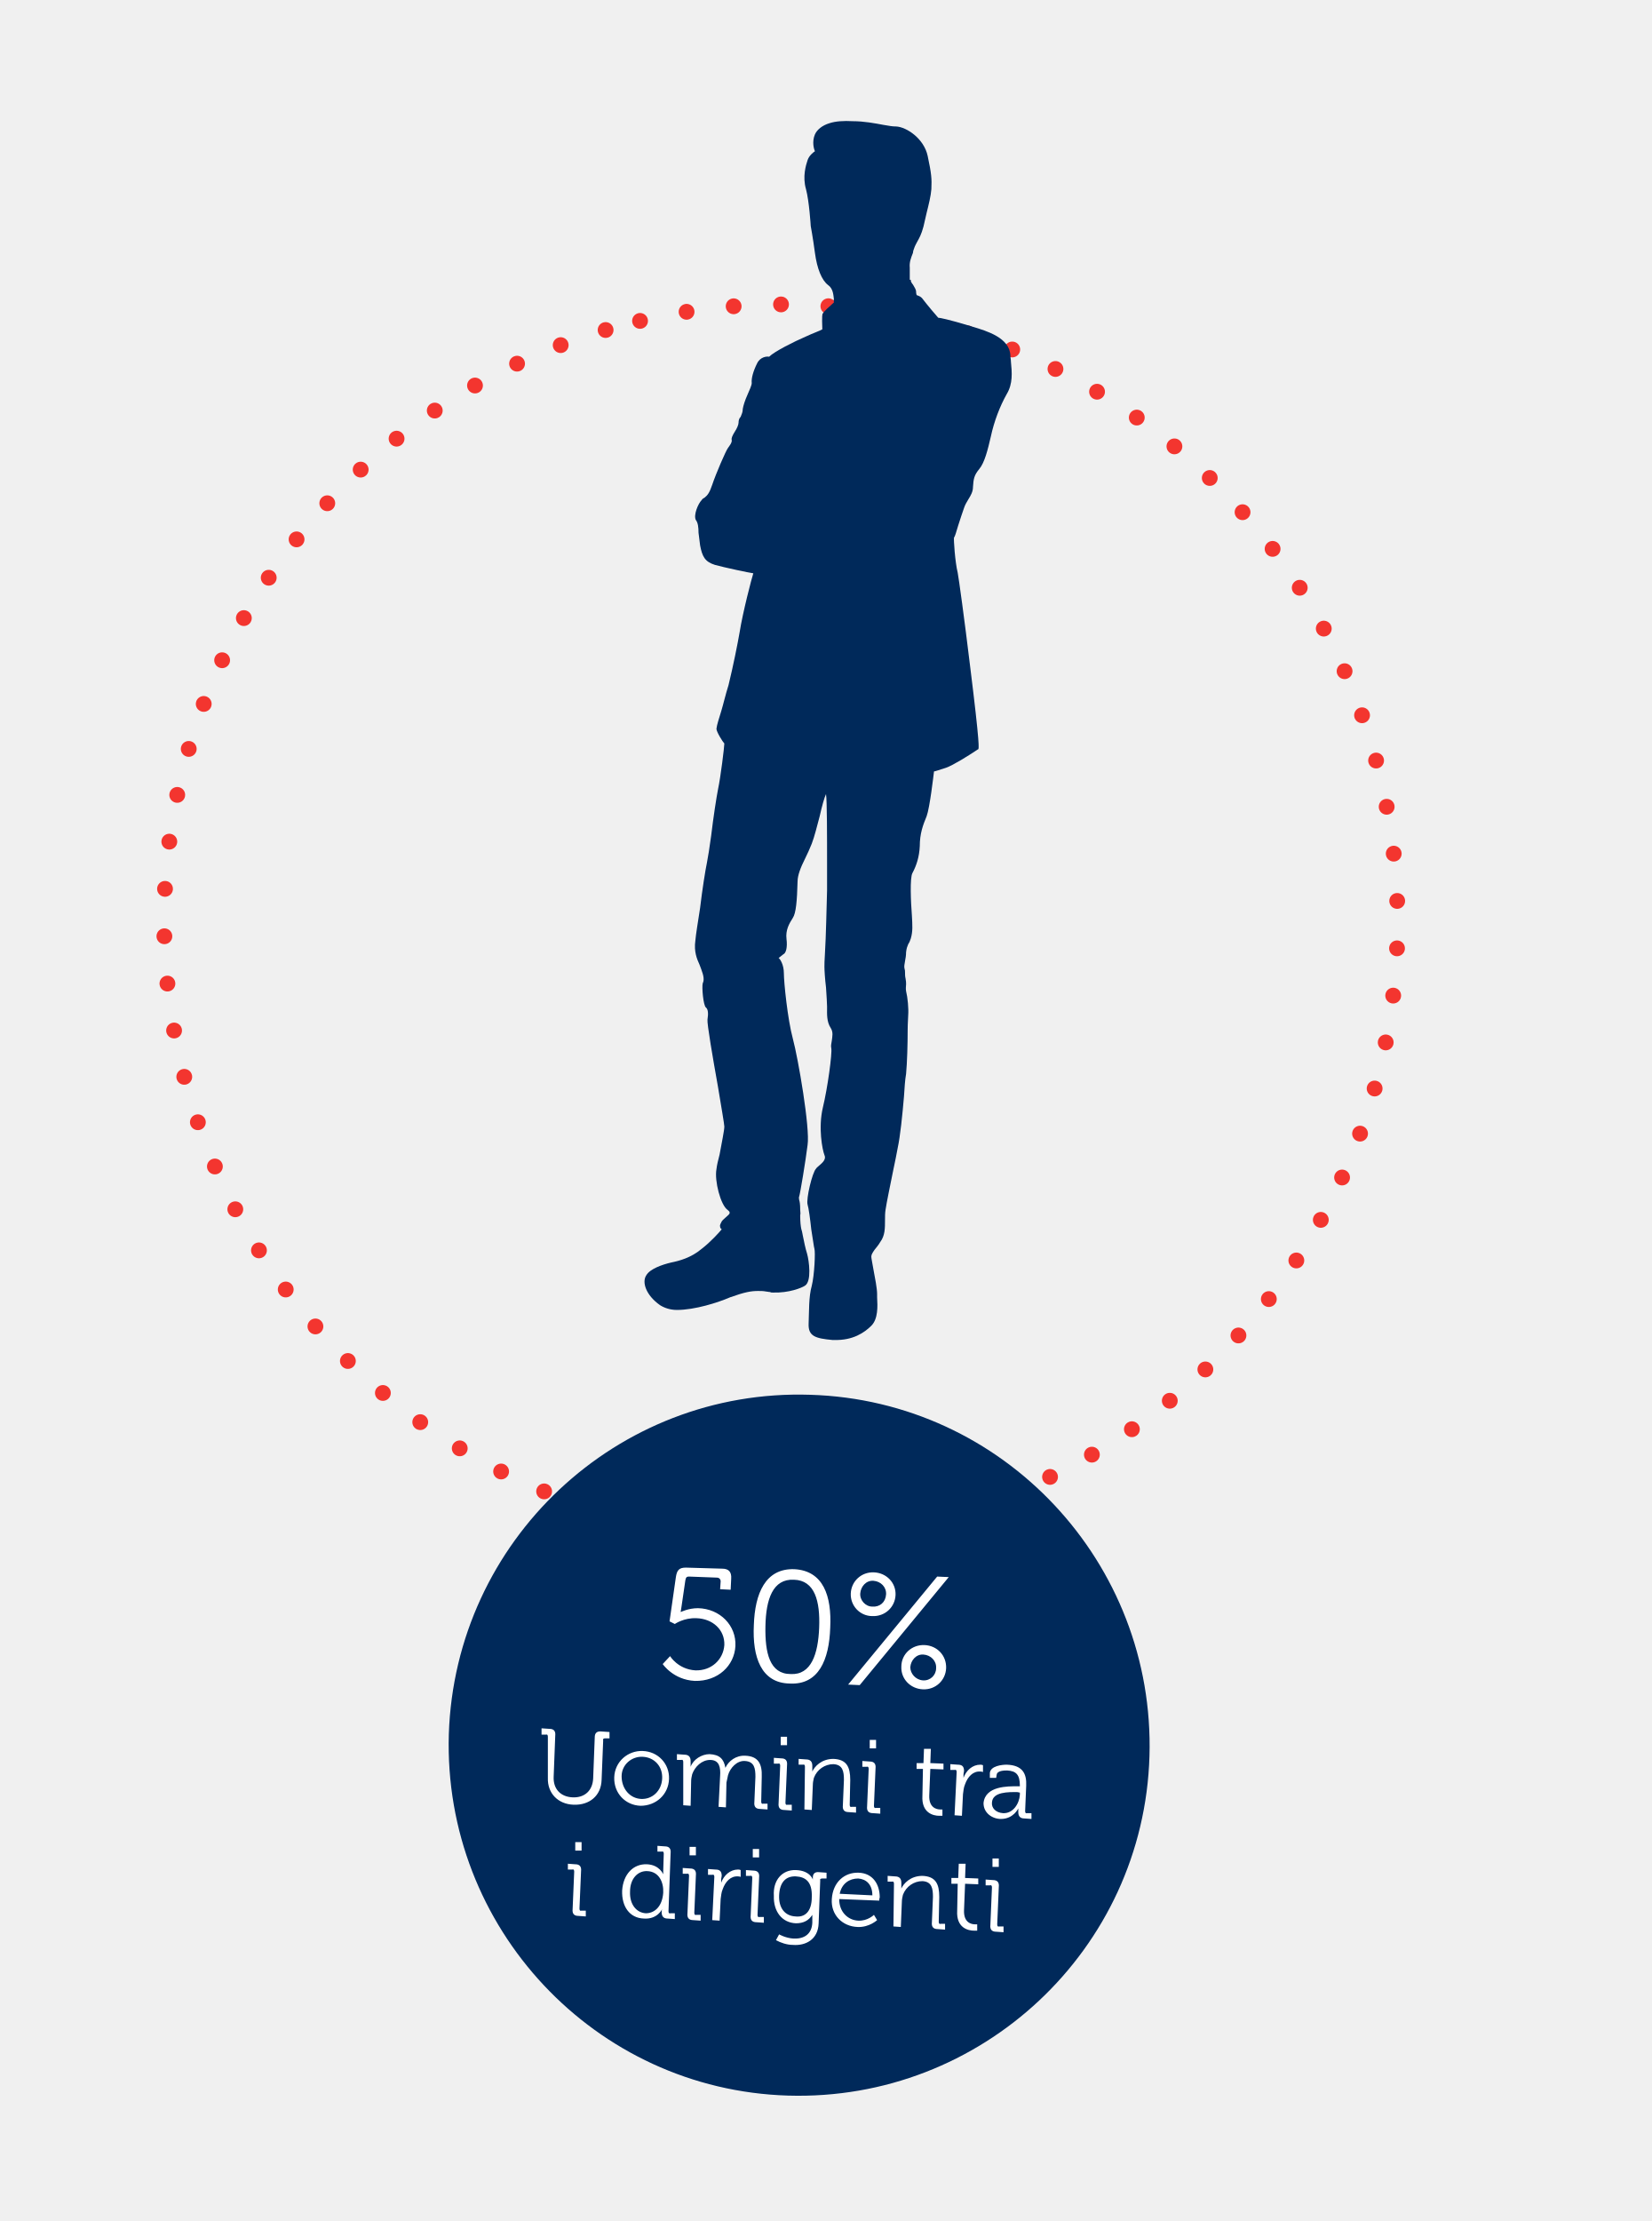
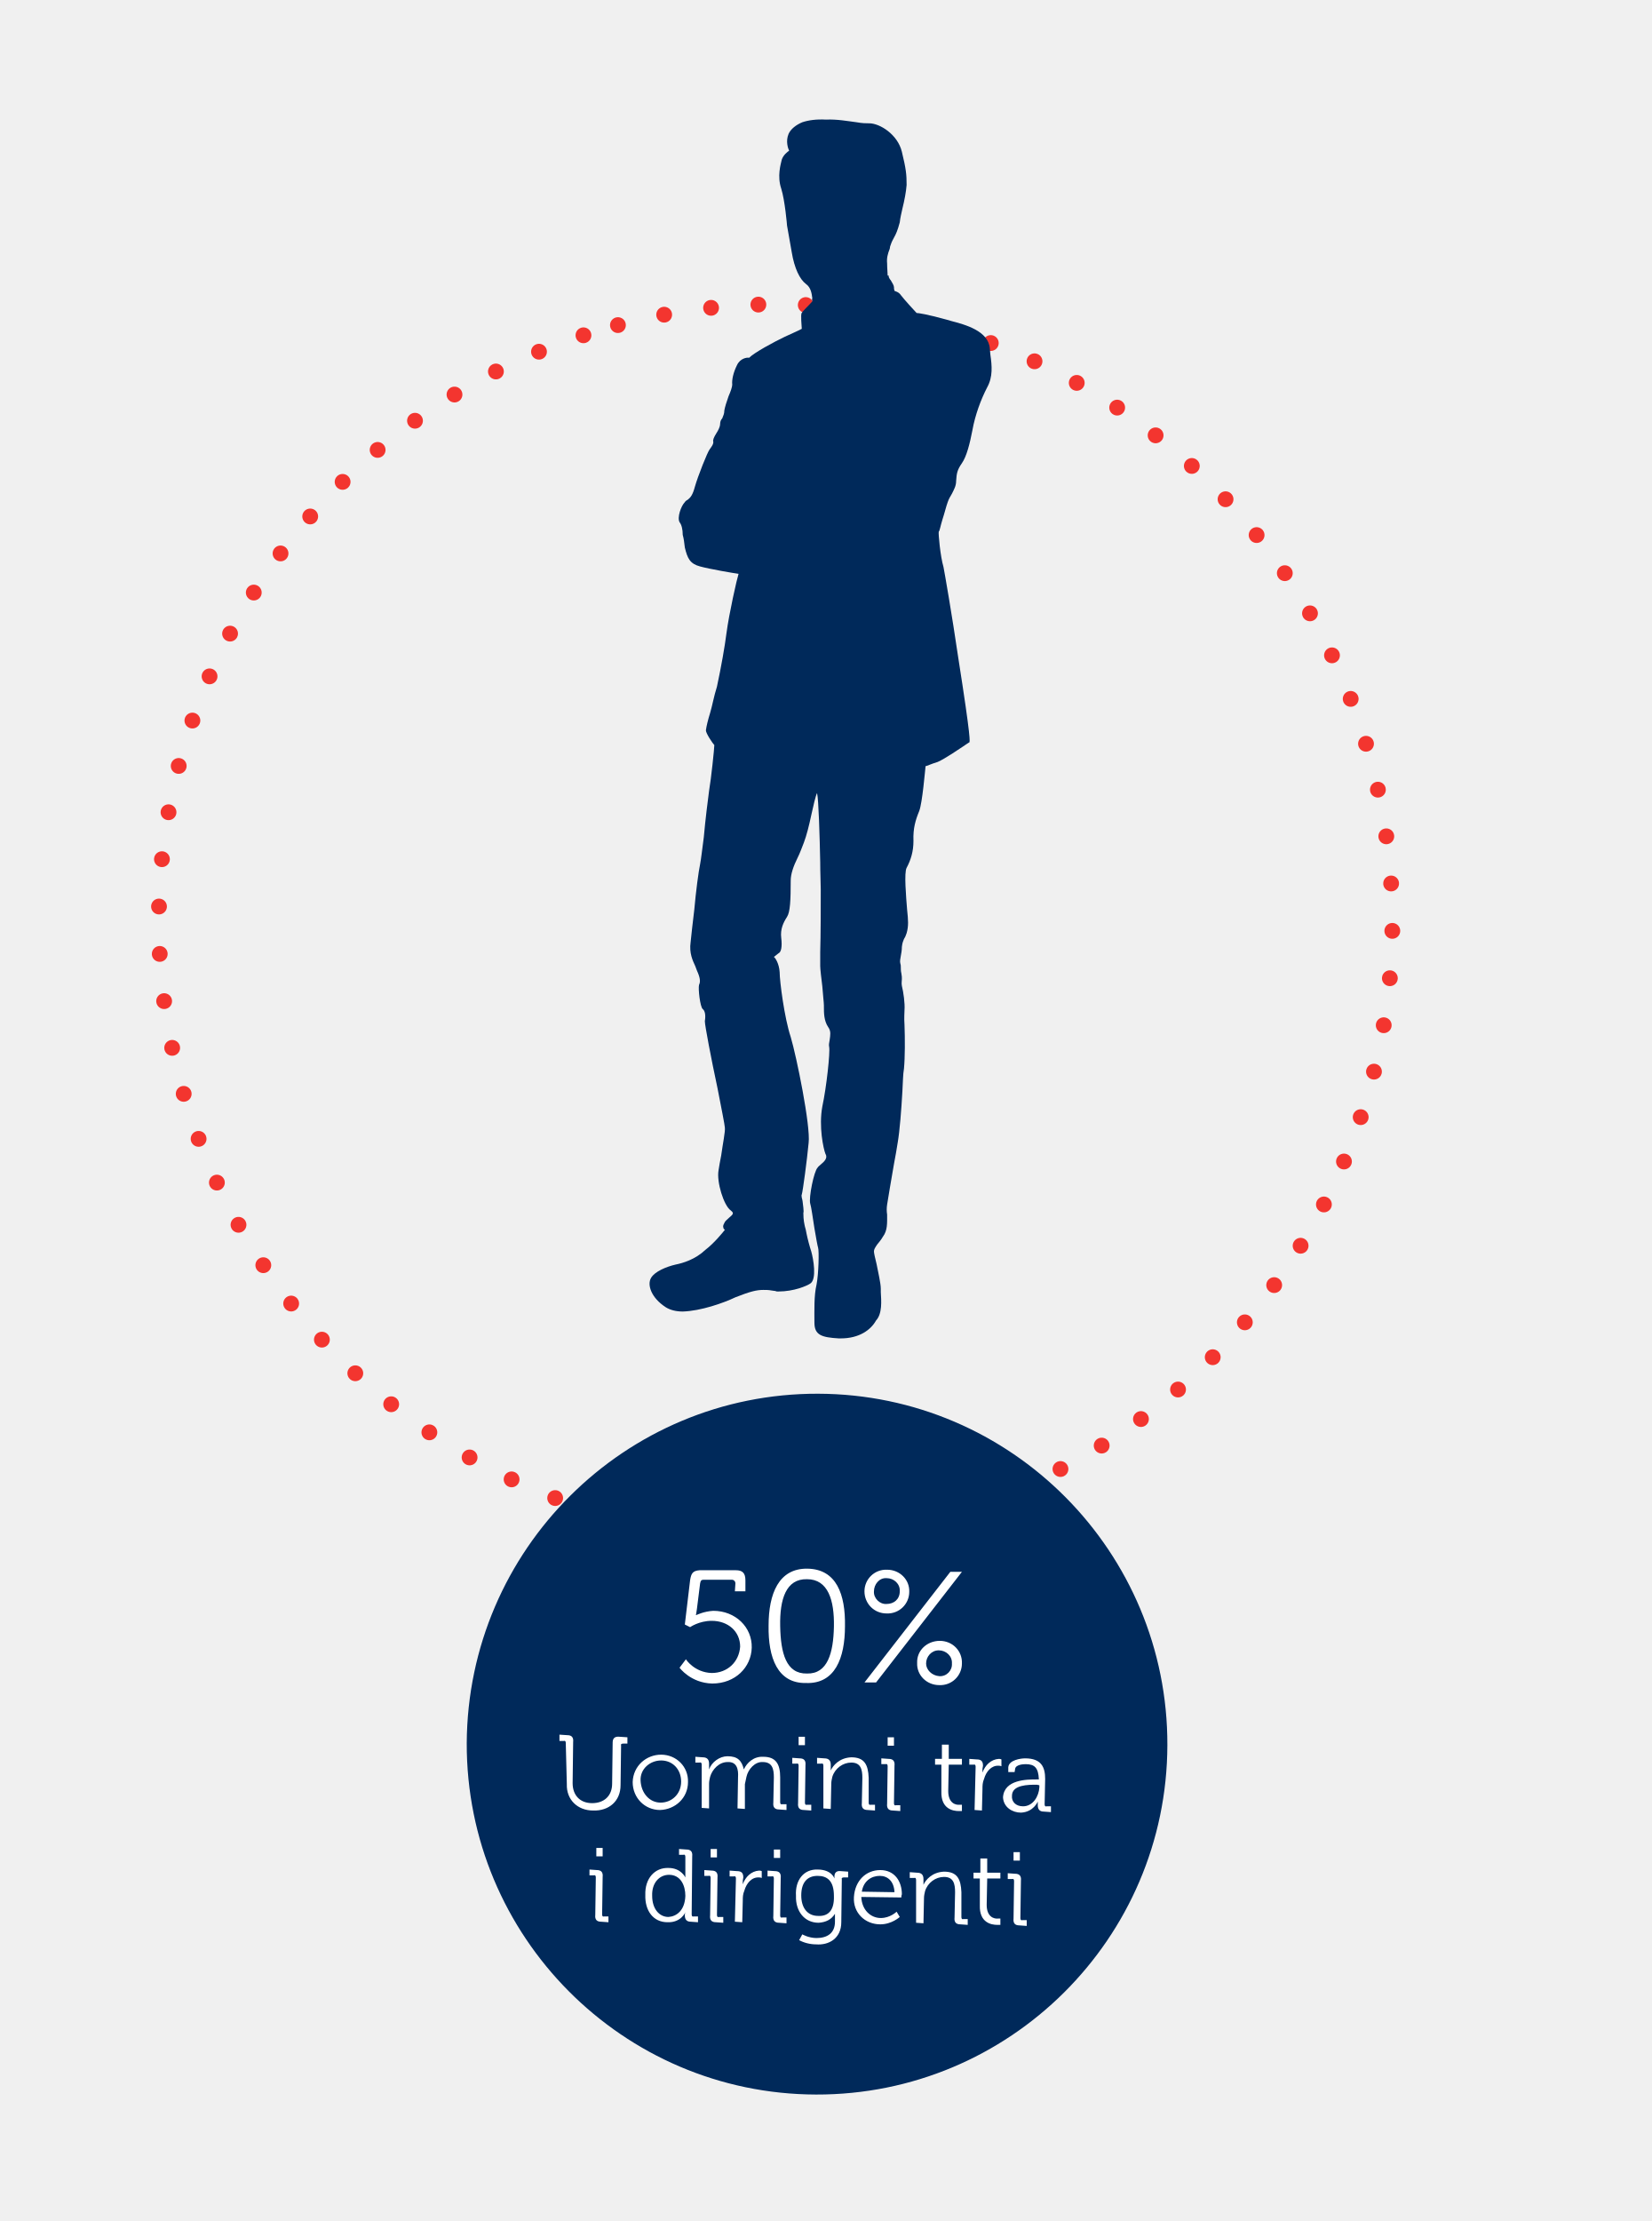
- <svg xmlns="http://www.w3.org/2000/svg" baseProfile="basic" id="Livello_1" viewBox="0 0 313.5 421.5">
+ <svg xmlns="http://www.w3.org/2000/svg" baseProfile="basic" viewBox="0 0 313.5 421.5">
  <style>.st0{fill:none;stroke:#f3352f;stroke-width:3;stroke-linecap:round;stroke-miterlimit:10;stroke-dasharray:0,9}.st1{fill:#00295a}.st2{fill:#fff}</style>
-   <path class="st0" d="M121.5 60.9c63-14.8 126 24.3 140.7 87.3S238 274.1 175 288.9c-63 14.8-126-24.3-140.7-87.3-14.8-62.9 24.2-126 87.2-140.7z" />
-   <path class="st1" d="M153.8 264.7c36.7 1.1 65.5 31.9 64.4 68.6s-31.9 65.5-68.6 64.4c-36.7-1.1-65.5-31.9-64.4-68.6 1.2-36.7 31.9-65.6 68.6-64.4zm4.6-10.4h-.4c-3.2-.3-4.6-.7-4.5-3.1.1-2.3 0-5.1.6-7.2.5-2 .7-6.4.5-7-.1-.3-.3-1.9-.6-3.7-.2-1.9-.5-4.1-.7-4.7-.3-1.1.9-6.1 1.6-6.8.1-.2.4-.4.6-.6.6-.5 1.4-1.2 1-2-.4-1-1.2-5.2-.3-9 .9-3.7 1.8-10.3 1.6-11.3-.1-.4 0-.8.1-1.4.1-.8.3-1.6-.2-2.4-.8-1.2-.7-2.7-.7-3.8v-.3c0-.5-.1-2.1-.2-3.6-.2-1.6-.3-3.3-.3-3.9 0-.3 0-1.3.1-2.6.2-3.2.3-8.6.4-11.9v-5.2c0-4.8 0-11.9-.2-13.1-.3.6-.8 2.4-1.2 4.2-.5 1.9-1 3.9-1.5 5.2-.4 1-.8 1.9-1.3 2.9-.8 1.6-1.4 3.1-1.4 4.3-.1 3.7-.3 6-.9 6.9-.7 1.1-1.4 2.3-1.2 4 .2 1.6-.1 2.7-.6 2.9-.3.2-.7.6-.9.7.3.2 1 1.3 1 2.9 0 1.7.7 8.7 1.7 12.4 1 3.7 3.3 17 2.8 20.2-.4 3.2-1.4 9.2-1.6 9.8-.1.2 0 .3 0 .6.1.3.2.8.2 1.9 0 .4.1.7 0 1 0 1.4.1 2.1.2 2.6.1.3.2.7.3 1.3.2 1 .5 2.5.8 3.4.4 1.4.9 5.3-.4 6.1-.6.4-3 1.4-6.1 1.3-.2 0-.4 0-.5-.1-.3 0-.6-.1-.8-.1-.5-.1-1-.1-1.5-.1-1.3 0-2.5.2-5.3 1.2-2.3 1-6.7 2.4-10.1 2.4-1.3 0-2.4-.4-3.2-.9-2.7-1.9-3.5-4.4-2.6-5.7.7-1.2 3-2 4.7-2.4 1.5-.3 3.8-.9 5.8-2.6 1.7-1.3 3.4-3.2 3.8-3.7-.1-.1-.3-.2-.3-.5-.1-.3.1-.6.3-1 .2-.3.5-.5.8-.8.3-.3.8-.6.7-.9 0-.2-.2-.3-.4-.5-1.3-.9-2.5-5.5-2.1-7.7.1-.8.3-1.7.6-2.8.4-2.2.9-4.6.9-5.3 0-.4-.6-3.9-1.2-7.5-1-5.6-2.1-12-2-12.8.2-1.2.1-2-.3-2.3-.5-.4-.8-3.9-.6-4.6.3-.6.2-1.4-.3-2.7-.1-.3-.2-.5-.3-.8-.5-1.1-1.1-2.5-.8-4.6.1-1.2.5-3.6.9-6.2.4-3.4 1-7.2 1.3-8.6.2-1 .5-2.9.8-5.1.4-3.4 1-7.3 1.3-8.8.5-2.3 1.2-8.1 1.2-8.7-.3-.3-1.5-2.2-1.5-2.8.1-.8.5-2 .9-3.3.4-1.3.8-3.1 1.4-5 .9-3.7 1.7-7.7 2.1-10 .6-3.8 2.3-10.3 2.6-11.2-.8-.1-5.5-1.1-7.3-1.6-1.9-.6-2.4-1.6-2.8-3.7-.1-.9-.2-1.7-.3-2.4 0-1-.1-1.9-.5-2.4-.5-.9.4-3.1 1.1-3.8.1-.2.4-.4.6-.5.5-.4.9-.9 1.4-2.4.7-2.1 2.6-6.5 3-7 .2-.3.8-1 .7-1.5-.1-.3.1-.8.6-1.6.4-.6.7-1.3.7-1.7 0-.4.1-.8.4-1.1.2-.5.4-.9.4-1.5.1-.6.4-1.6.9-2.7.4-.9.8-1.8.8-2.2-.1-.9.3-2.3 1-3.7.6-1.3 1.9-1.4 2.3-1.3 1-1 4.8-2.9 6.9-3.8 1.5-.7 2.7-1.1 3.2-1.4-.1-2.6 0-3 .1-3 .1-.3 1.3-1.4 2.1-2.1v-.1c0-.1-.1-.3 0-.5-.1-.7-.1-2-1.1-2.7-1.2-.9-2.1-3.1-2.5-6.1s-.8-5.1-.8-5.1c0-.1-.3-4.8-.9-7-.7-2.4 0-4.6.3-5.5.3-.9 1.1-1.5 1.4-1.7-.2-.4-.6-1.8 0-3.2.4-.9 1.4-1.7 2.7-2.1 1.2-.4 2.7-.5 4.5-.4 2.1 0 4.2.4 5.8.7 1.1.2 1.8.3 2.3.3h.1c2 .1 5.3 2.3 6 5.6.7 3.3.8 4.3.7 6.3-.1 1.3-.5 2.9-.9 4.5-.2.9-.4 1.7-.6 2.6-.4 1.5-.8 2.2-1.2 2.9-.2.4-.4.7-.6 1.3-.1.2-.2.6-.2.8-.4 1-.7 1.8-.6 2.8v2.3h.2v.2c0 .1.2.5.4.7.3.5.6 1 .6 1.3 0 .2 0 .4.1.7.2.1.8.2 1.2.8.6.8 2.6 3.2 2.9 3.5.3 0 1.9.3 6.2 1.6l.3.1c2.7.8 7.1 2.1 7.2 5.5 0 .4.1.7.1 1.1.2 2.1.4 4.2-.8 6.2-1.3 2.3-2.4 5.2-3 8-.6 2.6-1.2 5-2.2 6.2-1 1.2-1.1 1.9-1.2 3.4 0 .9-.4 1.6-.9 2.4-.3.5-.6 1-.8 1.6-.3.8-.7 2.1-1.1 3.3-.4 1.3-.6 2.1-.8 2.3-.1.3.2 4.7.7 6.7.2 1 1.3 9 2.3 17.3 2 16 1.7 16 1.6 16.2-.1 0-.3.2-.5.3-1.2.8-4.2 2.7-5.6 3.2-1.3.4-2.1.7-2.3.7-.1.8-.8 6.9-1.4 8.5-.7 1.7-1.3 3.3-1.3 5.7-.1 2-.6 3.6-1.4 5.1-.5.9-.3 5.5-.1 8 .1 1.9.2 3-.2 4.4-.2.6-.3.8-.5 1.1-.2.5-.3.7-.4 1.5 0 .6-.1 1.2-.2 1.7s-.2 1.1-.1 1.4c.1.3.1.5.1.8 0 .3 0 .7.1 1.1.1.5.1.8.1 1.1 0 .3-.1.8 0 1.3.3 1.2.5 3.3.4 4.6 0 .4-.1 1.5-.1 2.8 0 2.6-.1 6.2-.3 8.3-.2 1.1-.3 2.7-.4 4.3-.3 3.5-.7 7.5-1.2 9.8-.2 1.2-.5 2.5-.8 4-.6 3-1.3 6.3-1.5 7.7-.1.6-.1 1.3-.1 1.9 0 1.6 0 3-.9 4.2-.4.7-.8 1.1-1.1 1.5-.4.6-.6.9-.6 1.3 0 .3.2 1.2.4 2.4.3 1.6.7 3.6.7 4.7v.6c.1 1.7.2 4.1-1.1 5.4-1.3 1.3-3.5 2.8-7 2.7" />
-   <path class="st2" d="M127.2 314.3s1.5 2.5 4.8 2.7c3 .1 5.3-2 5.5-4.8.1-2.9-2.2-5-5.3-5.1-2.4-.1-4.1 1.1-4.1 1.1l-1-.5 1.2-8.4c.2-1.3.6-1.8 1.9-1.8l6.9.2c1.2 0 1.8.6 1.7 1.9l-.1 2.1-2-.1.1-1.5c0-.4-.3-.7-.7-.7l-5.3-.2c-.4 0-.6.1-.7.7l-.7 4.8c-.1.8-.2 1.2-.2 1.2h.1s1.4-.7 3.2-.7c4.2.1 7.3 3.3 7.1 7.2-.2 3.7-3.3 6.7-7.7 6.6-4.1-.2-6.1-3.2-6.1-3.2l1.4-1.5zm15.9-5.9c.2-6 2.2-10.8 7.7-10.6 5.5.3 7.1 5.1 6.8 11.1-.2 6.1-2.2 10.9-7.7 10.6-5.4-.1-7.1-5-6.8-11.1zm12.4.5c.2-5-.8-9-4.8-9.1-4-.2-5.3 3.7-5.4 8.8s.8 9.1 4.8 9.1c3.9.2 5.2-3.8 5.4-8.8zm6-6.5c.1-2.3 2-4.1 4.4-4 2.4.1 4.2 2 4.1 4.3-.1 2.3-2 4.1-4.4 4-2.4 0-4.2-2-4.1-4.3zm16.4-3.2l2.2.1-16.9 20.5-2.2-.1 16.9-20.5zm-9.7 3.4c.1-1.4-1-2.5-2.4-2.6s-2.4 1.1-2.5 2.4 1 2.5 2.3 2.5c1.4.1 2.5-.8 2.6-2.3zm7.3 9.6c2.4.1 4.2 2 4.1 4.4-.1 2.3-2 4.1-4.4 4s-4.2-2-4.1-4.3c0-2.4 2-4.2 4.4-4.1zm-.3 6.7c1.4.1 2.5-1 2.5-2.3.1-1.4-1-2.5-2.4-2.6s-2.4 1.1-2.5 2.4c0 1.2 1 2.4 2.4 2.5zM104 329.6c0-.3-.1-.5-.4-.4h-.8V328l1.5.1c.8 0 1.2.4 1.1 1.3l-.3 7.8c-.1 2.3 1.3 3.8 3.6 3.9s3.8-1.3 3.9-3.6l.3-7.8c0-.8.4-1.2 1.3-1.1l1.5.1v1.2h-.8c-.3 0-.5.1-.4.4l-.3 7.5c-.1 3-2.3 4.8-5.3 4.7-3-.1-5-2.2-4.9-5.1v-7.8zm18 2.7c2.9.1 5.1 2.4 5 5.3-.1 3-2.5 5.1-5.4 5.1-2.9-.1-5.1-2.4-5-5.4.1-3 2.6-5.1 5.4-5zm-.3 9.1c2.1.1 3.9-1.5 4-3.9.1-2.3-1.5-4-3.7-4.1-2.1-.1-4 1.5-4 3.7 0 2.4 1.6 4.2 3.7 4.3zm8-7c0-.3-.1-.5-.4-.4h-.8v-1.1l1.4.1c.8 0 1.2.4 1.2 1.2v1.1c.5-1.4 2.1-2.4 3.6-2.4 1.9.1 2.7.9 3 2.6.6-1.3 2-2.4 3.8-2.3 2.4.1 3.2 1.5 3.1 4l-.1 4.7c0 .3.1.5.4.4h.8v1.1l-1.4-.1c-.8 0-1.2-.4-1.1-1.3l.2-4.8c0-1.6-.2-2.9-2-3-1.5-.1-2.8 1.3-3.2 2.7-.1.4-.2.9-.3 1.4l-.1 4.7-1.4-.1.3-5.9c.1-1.5-.1-3-1.9-3-1.6 0-2.9 1.3-3.4 2.7-.1.4-.2.9-.2 1.3l-.1 4.7-1.4-.1v-8.2zm18.4.7c0-.3-.1-.5-.4-.4h-.8v-1.1l1.4.1c.8 0 1.2.4 1.1 1.3l-.3 7.1c0 .3.1.5.4.4h.8v1.1l-1.4-.1c-.8 0-1.2-.4-1.1-1.3l.3-7.1zm.1-5.5h1.2v1.6h-1.2v-1.6zm4.6 5.7c0-.3-.1-.5-.4-.4h-.8v-1.1l1.4.1c.8 0 1.2.4 1.2 1.2v1.1c.4-.9 1.7-2.4 4-2.4 2.5.1 3.2 1.5 3.2 4l-.1 4.7c0 .3.1.5.4.4h.8v1.1l-1.4-.1c-.8 0-1.2-.4-1.1-1.3l.2-4.8c0-1.6-.2-2.9-2-3-1.6 0-3.1 1-3.7 2.6-.1.4-.2.9-.2 1.3l-.2 4.8-1.4-.1.1-8.1zm12.1.4c0-.3-.1-.5-.4-.4h-.8v-1.1l1.4.1c.8 0 1.2.4 1.1 1.3l-.3 7.1c0 .3.1.5.4.4h.8v1.1l-1.4-.1c-.8 0-1.2-.4-1.1-1.3l.3-7.1zm.2-5.5h1.2v1.6h-1.2v-1.6zm10.1 5.5H174v-1.1h1.3l.1-2.7h1.3l-.1 2.7 2.5.1v1.1l-2.5-.1-.2 5c-.1 2.3 1.3 2.7 2.1 2.7h.4v1.2h-.6c-1.1 0-3.4-.5-3.2-3.8l.1-5.1zm6.4.6c0-.3-.1-.5-.4-.4h-.8v-1.1l1.4.1c.8 0 1.2.3 1.2 1.2l-.1.6v.7c.5-1.4 1.7-2.5 3.2-2.5.3 0 .5.1.5.1v1.3s-.2-.1-.5-.1c-1.4-.1-2.4 1-2.9 2.4-.3.7-.3 1.3-.4 1.9l-.2 4.1-1.4-.1.4-8.2zm11.5 2.7h.5v-.1c0-2.1-.7-2.8-2.4-2.9-.5 0-1.9 0-2 .8l-.1.6h-1.2v-.9c.1-1.4 2.4-1.6 3.2-1.6 3.1.1 3.8 1.8 3.7 4l-.2 4.8c0 .3.1.5.4.4h.8v1.1l-1.4-.1c-.8 0-1.1-.5-1.1-1.2v-.7s-.9 2-3.3 2c-1.6 0-3.3-1.1-3.3-3 .3-3.3 4.7-3.2 6.4-3.2zm-2.7 5.1c1.9.1 3.1-1.8 3.2-3.5v-.4l-.5-.1c-1.6 0-4.7-.1-4.8 2-.1 1 .7 1.9 2.1 2zM109 355.2c0-.3-.1-.5-.4-.4h-.8v-1.1l1.4.1c.8 0 1.2.4 1.1 1.3l-.3 7.1c0 .3.1.5.4.4h.8v1.1l-1.4-.1c-.8 0-1.2-.4-1.1-1.3l.3-7.1zm.2-5.6h1.2v1.6h-1.2v-1.6zm13.6 4.2c2.4.1 3.1 1.9 3.1 1.9v-.7l.1-3.2c0-.3-.1-.5-.4-.4h-.8v-1.1l1.4.1c.8 0 1.2.4 1.1 1.3l-.4 11c0 .3.1.5.4.4h.8v1.1l-1.4-.1c-.8 0-1.1-.5-1.1-1.2 0-.4.1-.6.1-.6s-.9 2-3.5 1.8c-2.7-.1-4.2-2.3-4.1-5.3.2-3.1 2.1-5.1 4.7-5zm3.1 5.4c.1-2-.8-4-3-4.1-1.8-.1-3.3 1.4-3.3 3.9-.1 2.4 1.2 4 3 4.1 1.5 0 3.1-1.1 3.3-3.9zm4.9-3.2c0-.3-.1-.5-.4-.4h-.8v-1.1l1.4.1c.8 0 1.2.4 1.1 1.3l-.3 7.1c0 .3.1.5.4.4h.8v1.1l-1.4-.1c-.8 0-1.2-.4-1.1-1.3l.3-7.1zm.1-5.5h1.2v1.6h-1.2v-1.6zm4.7 5.7c0-.3-.1-.5-.4-.4h-.8v-1.1l1.4.1c.8 0 1.2.3 1.2 1.2l-.1.6v.7c.5-1.4 1.7-2.5 3.2-2.5.3 0 .5.1.5.1v1.3s-.2-.1-.5-.1c-1.4-.1-2.4 1-2.9 2.4-.3.7-.3 1.3-.4 1.9l-.2 4.1-1.4-.1.4-8.2zm7.2.2c0-.3-.1-.5-.4-.4h-.8v-1.1l1.4.1c.8 0 1.2.4 1.1 1.3l-.3 7.1c0 .3.1.5.4.4h.8v1.1l-1.4-.1c-.8 0-1.2-.4-1.1-1.3l.3-7.1zm.1-5.5h1.2v1.6h-1.2v-1.6zm8.2 4c2.7.1 3.2 1.8 3.2 1.8v-.4c0-.7.4-1.1 1.2-1l1.4.1v1.1h-.8c-.3 0-.5.1-.4.4l-.3 8.1c-.1 3.1-2.5 4.3-4.9 4.1-1.1 0-2.3-.4-3.2-.9l.6-1.1s1.2.7 2.7.8c2 .1 3.5-.8 3.6-3v-1.5c-.7 1.1-1.7 1.6-3.1 1.6-2.7-.1-4.3-2.3-4.2-5.2-.2-3 1.6-5 4.2-4.9zm3 5.1c.1-2.9-1.2-3.8-3-3.9-2-.1-3.1 1.2-3.2 3.6-.1 2.4 1.1 3.9 3.1 4 1.7.2 3.1-.8 3.1-3.7zm8.9-4.6c2.7.1 4 2.2 4 4.7-.1.2-.1.6-.1.6l-7.6-.3c0 2.5 1.7 4 3.6 4.1 1.8.1 3-1.1 3-1.1l.6 1s-1.5 1.4-3.7 1.3c-2.9-.1-5.1-2.3-4.9-5.3.2-3.2 2.4-5.1 5.1-5zm2.6 4.3c0-2.1-1.2-3.1-2.7-3.2-1.6 0-3.1.9-3.5 2.9l6.2.3zm4.1-2.2c0-.3-.1-.5-.4-.4h-.8V356l1.4.1c.8 0 1.2.4 1.2 1.2v1.1c.4-.9 1.7-2.4 4-2.4 2.5.1 3.2 1.5 3.2 4l-.1 4.7c0 .3.1.5.4.4h.8v1.1l-1.4-.1c-.8 0-1.2-.4-1.1-1.3l.2-4.8c0-1.6-.2-2.9-2-3-1.6 0-3.1 1-3.7 2.6-.1.4-.2.9-.2 1.3l-.2 4.8-1.4-.1.1-8.1zm12.1 0h-1.2v-1.1h1.3l.1-2.7h1.3l-.1 2.7 2.5.1v1.1l-2.5-.1-.2 5c-.1 2.3 1.3 2.7 2.1 2.7h.4v1.2h-.6c-1.1 0-3.4-.5-3.2-3.8l.1-5.1zm6.5.7c0-.3-.1-.5-.4-.4h-.8v-1.1l1.4.1c.8 0 1.2.4 1.1 1.3l-.3 7.1c0 .3.1.5.4.4h.8v1.1l-1.4-.1c-.8 0-1.2-.4-1.1-1.3l.3-7.1zm.1-5.5h1.2v1.6h-1.2v-1.6z" />
+   <path class="st0" d="M117.3 61.7c62.6-16.6 126.6 20.7 143.1 83.3s-20.6 126.5-83.2 143.1c-62.6 16.6-126.6-20.7-143.1-83.3-16.6-62.4 20.6-126.6 83.2-143.1z" />
+   <path class="st1" d="M155.3 264.5c36.7.1 66.4 30 66.3 66.7-.1 36.7-30 66.4-66.7 66.3s-66.4-30-66.3-66.7c.2-36.7 30-66.4 66.7-66.3zm4.3-10.5h-.4c-3.2-.2-4.6-.6-4.6-3 0-2.3-.1-5.1.4-7.2.4-2 .5-6.4.3-7-.1-.3-.4-1.9-.7-3.7-.3-1.9-.6-4.1-.8-4.7-.3-1.1.7-6.1 1.4-6.8.1-.2.4-.4.6-.6.6-.5 1.4-1.2.9-2-.4-1-1.3-5.2-.6-9 .8-3.7 1.5-10.3 1.3-11.3-.1-.4 0-.8.1-1.4.1-.8.3-1.6-.3-2.4-.8-1.2-.8-2.7-.8-3.8v-.3c0-.5-.2-2.1-.3-3.6-.2-1.6-.4-3.3-.4-3.9v-2.6c.1-3.2.1-8.6.1-11.9 0-1.2-.1-3.1-.1-5.2-.1-4.8-.3-11.9-.6-13.1-.3.6-.7 2.4-1.1 4.2-.4 1.9-.9 3.9-1.4 5.2-.4 1-.7 1.9-1.2 2.9-.8 1.6-1.3 3.1-1.3 4.3 0 3.7-.1 6-.7 6.9-.7 1.1-1.3 2.3-1.1 4 .2 1.6 0 2.7-.5 2.9-.3.2-.7.6-.9.7.3.2 1 1.3 1.1 2.9 0 1.7.9 8.7 2.1 12.3 1.1 3.7 3.8 16.9 3.4 20.1-.3 3.2-1.1 9.2-1.3 9.8-.1.2 0 .3 0 .6.1.3.2.8.3 1.9 0 .4.1.7 0 1 0 1.4.2 2.1.3 2.6.1.3.2.7.3 1.3.2 1 .6 2.5.9 3.4.4 1.4 1.1 5.3-.2 6.1-.6.4-3 1.5-6.1 1.5-.2 0-.4 0-.5-.1-.3 0-.6-.1-.8-.1-.5-.1-1-.1-1.5-.1-1.3 0-2.5.3-5.3 1.4-2.3 1.1-6.6 2.6-10 2.7-1.3 0-2.4-.3-3.2-.8-2.8-1.8-3.6-4.3-2.8-5.6.7-1.2 2.9-2.1 4.6-2.5 1.5-.3 3.8-1 5.7-2.8 1.7-1.3 3.3-3.3 3.7-3.8-.1-.1-.3-.2-.3-.5-.1-.3.1-.6.3-1 .2-.3.5-.5.8-.8.3-.3.8-.6.7-.9 0-.2-.2-.3-.4-.5-1.3-.9-2.7-5.4-2.3-7.6.1-.8.3-1.7.5-2.8.3-2.2.8-4.6.7-5.3 0-.4-.7-3.9-1.4-7.5-1.2-5.6-2.4-11.9-2.4-12.7.2-1.2 0-2-.4-2.3-.5-.4-.9-3.9-.7-4.6.3-.6.2-1.4-.4-2.7l-.3-.8c-.5-1.1-1.2-2.5-.9-4.6.1-1.2.4-3.6.7-6.2.3-3.4.8-7.2 1.1-8.6.2-1 .4-2.9.7-5.1.3-3.4.8-7.3 1-8.8.4-2.3 1-8.1 1-8.7-.3-.3-1.6-2.2-1.6-2.8.1-.8.4-2 .8-3.3.4-1.3.7-3.1 1.3-5 .8-3.7 1.5-7.7 1.8-10.1.5-3.8 2-10.4 2.3-11.3-.8-.1-5.5-.9-7.3-1.4-1.9-.5-2.4-1.5-2.9-3.6-.1-.9-.2-1.7-.4-2.4 0-1-.2-1.9-.6-2.4-.5-.9.3-3.1 1-3.8.1-.2.4-.4.6-.5.5-.4.9-.9 1.3-2.4.6-2.1 2.4-6.6 2.8-7.1.2-.3.8-1 .7-1.5-.1-.3.1-.8.6-1.6.4-.6.7-1.3.7-1.7 0-.4.1-.8.4-1.1.2-.5.4-.9.4-1.5.1-.6.4-1.6.8-2.7.4-.9.7-1.8.7-2.2-.1-.9.2-2.3.9-3.7.6-1.3 1.9-1.5 2.3-1.4 1-1 4.7-3 6.8-4 1.5-.7 2.7-1.2 3.2-1.5-.2-2.6-.1-3 0-3 .1-.3 1.3-1.4 2-2.2v-.1c0-.1-.1-.3 0-.5-.1-.7-.2-2-1.2-2.7-1.2-.9-2.2-3-2.7-6l-.9-5.1c0-.1-.4-4.8-1.1-7-.8-2.4-.1-4.6.1-5.5.3-.9 1.1-1.5 1.4-1.7-.2-.4-.7-1.8-.1-3.2.4-.9 1.4-1.7 2.6-2.2 1.2-.4 2.7-.6 4.5-.5 2.1-.1 4.2.3 5.8.5 1.1.2 1.8.2 2.3.2h.1c2 0 5.4 2.1 6.2 5.4.8 3.3.9 4.3.9 6.3-.1 1.3-.4 2.9-.8 4.5-.2.9-.4 1.7-.5 2.6-.4 1.5-.7 2.2-1.1 2.9-.2.4-.4.7-.6 1.3-.1.2-.2.6-.2.8-.4 1-.6 1.8-.5 2.8 0 .9.1 1.8.1 2.3h.2v.2c0 .1.2.5.4.7.3.5.6 1 .6 1.3 0 .2 0 .4.1.7.2.1.8.2 1.2.8.6.8 2.7 3.1 3 3.4.3 0 1.9.2 6.2 1.4l.3.1c2.7.7 7.2 1.9 7.4 5.3l.1 1.1c.3 2.1.5 4.2-.6 6.2-1.2 2.3-2.3 5.3-2.8 8.1-.5 2.6-1.1 5-2 6.3s-1 1.9-1.1 3.4c0 .9-.4 1.6-.8 2.4-.3.5-.6 1-.8 1.6-.3.8-.6 2.1-1 3.3-.4 1.3-.5 2.1-.7 2.3-.1.3.3 4.7.9 6.7.2 1 1.6 9 2.8 17.2 2.5 15.9 2.2 15.9 2.1 16.1-.1 0-.3.2-.5.3-1.2.8-4.1 2.8-5.5 3.4-1.3.4-2.1.8-2.3.8-.1.8-.6 6.9-1.2 8.5-.7 1.7-1.2 3.3-1.1 5.7 0 2-.5 3.6-1.3 5.1-.5.9-.1 5.5.1 8 .2 1.9.3 3-.1 4.4-.2.6-.3.8-.5 1.1-.2.5-.3.7-.4 1.5 0 .6-.1 1.2-.2 1.7s-.2 1.1-.1 1.4c.1.3.1.5.1.8s0 .7.1 1.1c.1.5.1.8.1 1.1 0 .3-.1.8 0 1.3.3 1.2.6 3.3.5 4.6 0 .4-.1 1.5 0 2.8.1 2.6.1 6.2-.1 8.3-.2 1.1-.2 2.7-.3 4.3-.2 3.5-.5 7.5-.9 9.8-.2 1.2-.4 2.5-.7 4-.5 3-1.1 6.3-1.3 7.7-.1.6-.1 1.3 0 1.9 0 1.6.1 3-.8 4.2-.4.7-.8 1.1-1.1 1.5-.4.6-.6.9-.6 1.3 0 .3.2 1.2.5 2.4.3 1.6.8 3.6.8 4.7v.6c.1 1.7.3 4.1-.9 5.4-1 1.8-3.2 3.4-6.7 3.4" />
+   <path class="st2" d="M130.2 314.9s1.6 2.5 4.9 2.6c3 0 5.2-2.1 5.4-5 0-2.9-2.3-4.9-5.4-4.9-2.4 0-4.1 1.2-4.1 1.2l-1-.5 1-8.4c.2-1.3.5-1.8 1.8-1.9h6.9c1.2 0 1.8.5 1.8 1.9v2.1h-2l.1-1.5c0-.4-.3-.7-.7-.7h-5.3c-.4 0-.6.1-.7.7l-.6 4.8c-.1.8-.2 1.2-.2 1.2h.1s1.4-.7 3.2-.8c4.2 0 7.4 3.1 7.3 7-.1 3.7-3.1 6.8-7.5 6.8-4.1-.1-6.2-3-6.2-3l1.2-1.6zm15.7-6.4c0-6 1.9-10.9 7.4-10.8 5.5.1 7.2 4.9 7.1 10.9 0 6.1-1.9 11-7.4 10.8-5.4.1-7.2-4.8-7.1-10.9zm12.4.2c.1-5-1.1-9-5.1-9-4-.1-5.2 3.8-5.1 8.9s1.1 9.1 5.1 9c3.9.1 5-3.9 5.1-8.9zm5.8-6.7c0-2.3 1.9-4.2 4.3-4.1 2.4 0 4.3 1.9 4.2 4.2 0 2.3-1.9 4.2-4.3 4.1-2.4 0-4.2-1.9-4.2-4.2zm16.3-3.7h2.2l-16.3 21h-2.2l16.3-21zm-9.6 3.7c.1-1.4-1.1-2.5-2.5-2.5-1.4-.1-2.4 1.2-2.4 2.5-.1 1.3 1.1 2.5 2.4 2.4 1.4 0 2.5-.9 2.5-2.4zm7.6 9.4c2.4 0 4.3 1.9 4.2 4.3 0 2.3-1.9 4.2-4.3 4.1-2.4 0-4.3-1.9-4.2-4.2-.1-2.4 1.9-4.2 4.3-4.2zm-.1 6.7c1.4.1 2.5-1.1 2.4-2.4.1-1.4-1.1-2.5-2.5-2.5s-2.4 1.2-2.4 2.5c0 1.2 1.1 2.3 2.5 2.4zm-70.9 12.7c0-.3-.1-.5-.4-.4h-.8v-1.2l1.5.1c.8 0 1.2.4 1.1 1.3l-.1 7.8c0 2.3 1.4 3.8 3.7 3.8 2.3 0 3.8-1.4 3.8-3.7l.1-7.8c0-.8.4-1.2 1.3-1.1l1.5.1v1.2h-.8c-.3 0-.5.1-.4.4l-.1 7.5c0 3-2.2 4.9-5.2 4.8-3 0-5.1-2.1-5-5l-.2-7.8zm18.1 2.2c2.9 0 5.2 2.3 5.1 5.2 0 3-2.4 5.2-5.3 5.3-2.9 0-5.2-2.3-5.2-5.3.1-3.1 2.6-5.2 5.4-5.2zm-.1 9.1c2.1 0 3.9-1.6 3.9-4 0-2.3-1.6-4-3.8-4-2.1 0-4 1.6-3.9 3.8.1 2.4 1.7 4.2 3.8 4.2zm7.8-7.2c0-.3-.1-.5-.4-.4h-.8v-1.1l1.4.1c.8 0 1.2.4 1.2 1.2v1.1c.5-1.4 2-2.5 3.5-2.5 1.9 0 2.7.8 3.1 2.5.6-1.3 1.9-2.5 3.7-2.4 2.4 0 3.2 1.4 3.2 3.9v4.7c0 .3.1.5.4.4h.8v1.1l-1.4-.1c-.8 0-1.2-.4-1.1-1.3l.1-4.8c0-1.6-.3-2.9-2.1-2.9-1.5-.1-2.8 1.4-3.1 2.8-.1.4-.2.9-.3 1.4v4.7l-1.4-.1.1-5.9c.1-1.5-.2-3-2-2.9-1.6 0-2.9 1.4-3.3 2.8-.1.4-.2.9-.2 1.3v4.7l-1.4-.1v-8.2zm18.4.2c0-.3-.1-.5-.4-.4h-.8v-1.1l1.4.1c.8 0 1.2.4 1.1 1.3l-.1 7.1c0 .3.1.5.4.4h.8v1.1l-1.4-.1c-.8 0-1.2-.4-1.1-1.3l.1-7.1zm0-5.5h1.2v1.6h-1.2v-1.6zm4.7 5.5c0-.3-.1-.5-.4-.4h-.8v-1.1l1.4.1c.8 0 1.2.4 1.2 1.2v1.1c.4-.9 1.6-2.4 3.9-2.5 2.5 0 3.2 1.4 3.3 3.9v4.7c0 .3.1.5.4.4h.8v1.1l-1.4-.1c-.8 0-1.2-.4-1.1-1.3l.1-4.8c0-1.6-.3-2.9-2.1-2.9-1.6 0-3.1 1.1-3.6 2.7-.1.4-.2.9-.2 1.3l-.1 4.8-1.4-.1v-8.1zm12.2.1c0-.3-.1-.5-.4-.4h-.8v-1.1l1.4.1c.8 0 1.2.4 1.1 1.3l-.1 7.1c0 .3.1.5.4.4h.8v1.1l-1.4-.1c-.8 0-1.2-.4-1.1-1.3l.1-7.1zm0-5.5h1.2v1.6h-1.2v-1.6zm10.2 5.2h-1.2v-1.1h1.3v-2.7h1.3v2.7h2.5v1.1h-2.5l-.1 5c0 2.3 1.4 2.7 2.2 2.6h.4v1.2h-.6c-1.1 0-3.4-.4-3.3-3.7v-5.1zm6.5.4c0-.3-.1-.5-.4-.4h-.8v-1.1l1.4.1c.8 0 1.2.3 1.2 1.2l-.1.6v.7c.5-1.4 1.6-2.5 3.1-2.6.3 0 .5.1.5.1v1.3s-.2-.1-.5-.1c-1.4-.1-2.4 1.1-2.8 2.5-.3.7-.3 1.3-.3 1.9l-.1 4.1-1.4-.1.2-8.2zm11.5 2.4h.5v-.1c-.1-2.1-.8-2.8-2.5-2.8-.5 0-1.9.1-2 .9l-.1.6h-1.2v-.9c.1-1.4 2.4-1.7 3.2-1.7 3.1 0 3.8 1.7 3.8 3.9l-.1 4.8c0 .3.1.5.4.4h.8v1.1l-1.4-.1c-.8 0-1.1-.5-1.1-1.2v-.7s-.8 2-3.2 2.1c-1.6 0-3.3-1-3.4-2.9.2-3.4 4.6-3.4 6.3-3.4zm-2.5 5.1c1.9 0 3-1.9 3.1-3.6v-.4l-.5-.1c-1.6 0-4.7 0-4.7 2.1-.1 1.1.7 2 2.1 2zm-81.1 13.5c0-.3-.1-.5-.4-.4h-.8v-1.1l1.4.1c.8 0 1.2.4 1.1 1.3l-.1 7.1c0 .3.1.5.4.4h.8v1.1l-1.4-.1c-.8 0-1.2-.4-1.1-1.3l.1-7.1zm.1-5.6h1.2v1.6h-1.2v-1.6zm13.7 3.8c2.4 0 3.2 1.8 3.2 1.8v-3.9c0-.3-.1-.5-.4-.4h-.8v-1.1l1.4.1c.8 0 1.2.4 1.1 1.3l-.1 11c0 .3.1.5.4.4h.8v1.1l-1.4-.1c-.8 0-1.1-.5-1.1-1.2 0-.4.1-.6.1-.6s-.8 2-3.4 1.9c-2.7 0-4.3-2.2-4.2-5.2-.1-3.1 1.8-5.2 4.4-5.1zm3.2 5.3c0-2-.9-4-3.1-4-1.8 0-3.3 1.5-3.2 4 0 2.4 1.3 4 3.1 4 1.5-.1 3.1-1.2 3.2-4zm4.8-3.4c0-.3-.1-.5-.4-.4h-.8v-1.1l1.4.1c.8 0 1.2.4 1.1 1.3l-.1 7.1c0 .3.1.5.4.4h.8v1.1l-1.4-.1c-.8 0-1.2-.4-1.1-1.3l.1-7.1zm0-5.5h1.2v1.6h-1.2v-1.6zm4.8 5.6c0-.3-.1-.5-.4-.4h-.8V355l1.4.1c.8 0 1.2.3 1.2 1.2l-.1.6v.7c.5-1.4 1.6-2.5 3.1-2.6.3 0 .5.1.5.1v1.3s-.2-.1-.5-.1c-1.4-.1-2.4 1.1-2.8 2.5-.3.7-.3 1.3-.3 1.9l-.1 4.1-1.4-.1.2-8.2zm7.2 0c0-.3-.1-.5-.4-.4h-.8V355l1.4.1c.8 0 1.2.4 1.1 1.3l-.1 7.1c0 .3.1.5.4.4h.8v1.1l-1.4-.1c-.8 0-1.2-.4-1.1-1.3l.1-7.1zm0-5.5h1.2v1.6h-1.2V351zm8.3 3.8c2.7 0 3.2 1.7 3.2 1.7v-.4c0-.7.4-1.1 1.2-1l1.4.1v1.1h-.8c-.3 0-.5.1-.4.4l-.1 8.1c0 3.1-2.4 4.4-4.8 4.2-1.1 0-2.3-.3-3.2-.8l.6-1.1s1.2.7 2.7.7c2 0 3.5-.9 3.5-3.1v-1.5c-.7 1.1-1.7 1.6-3.1 1.7-2.7 0-4.4-2.2-4.3-5.1-.2-3 1.5-5.1 4.1-5zm3.1 5c0-2.9-1.3-3.8-3.1-3.8-2 0-3.1 1.3-3.1 3.7s1.2 3.9 3.2 3.9c1.8.1 3.1-.9 3-3.8zm8.8-4.9c2.7 0 4.1 2.1 4.1 4.6-.1.2-.1.6-.1.6l-7.6-.1c.1 2.5 1.8 4 3.7 4 1.8 0 3-1.2 3-1.2l.6 1s-1.5 1.4-3.7 1.4c-2.9 0-5.2-2.2-5-5.2.2-3.1 2.3-5.1 5-5.1zm2.7 4.2c-.1-2.1-1.3-3.1-2.8-3.1-1.6 0-3.1 1-3.4 3l6.2.1zm4.1-2.3c0-.3-.1-.5-.4-.4h-.8v-1.1l1.4.1c.8 0 1.2.4 1.2 1.2v1.1c.4-.9 1.6-2.4 3.9-2.5 2.5 0 3.2 1.4 3.3 3.9v4.7c0 .3.1.5.4.4h.8v1.1l-1.4-.1c-.8 0-1.2-.4-1.1-1.3l.1-4.8c0-1.6-.3-2.9-2.1-2.9-1.6 0-3.1 1.1-3.6 2.7-.1.4-.2.9-.2 1.3l-.1 4.8-1.4-.1v-8.1zm12.1-.3h-1.2v-1.1h1.3v-2.7h1.3v2.7h2.5v1.1h-2.5l-.1 5c0 2.3 1.4 2.7 2.2 2.6h.4v1.2h-.6c-1.1 0-3.4-.4-3.3-3.7v-5.1zm6.5.5c0-.3-.1-.5-.4-.4h-.8v-1.1l1.4.1c.8 0 1.2.4 1.1 1.3l-.1 7.1c0 .3.1.5.4.4h.8v1.1l-1.4-.1c-.8 0-1.2-.4-1.1-1.3l.1-7.1zm-.1-5.5h1.2v1.6h-1.2v-1.6z" />
</svg>
